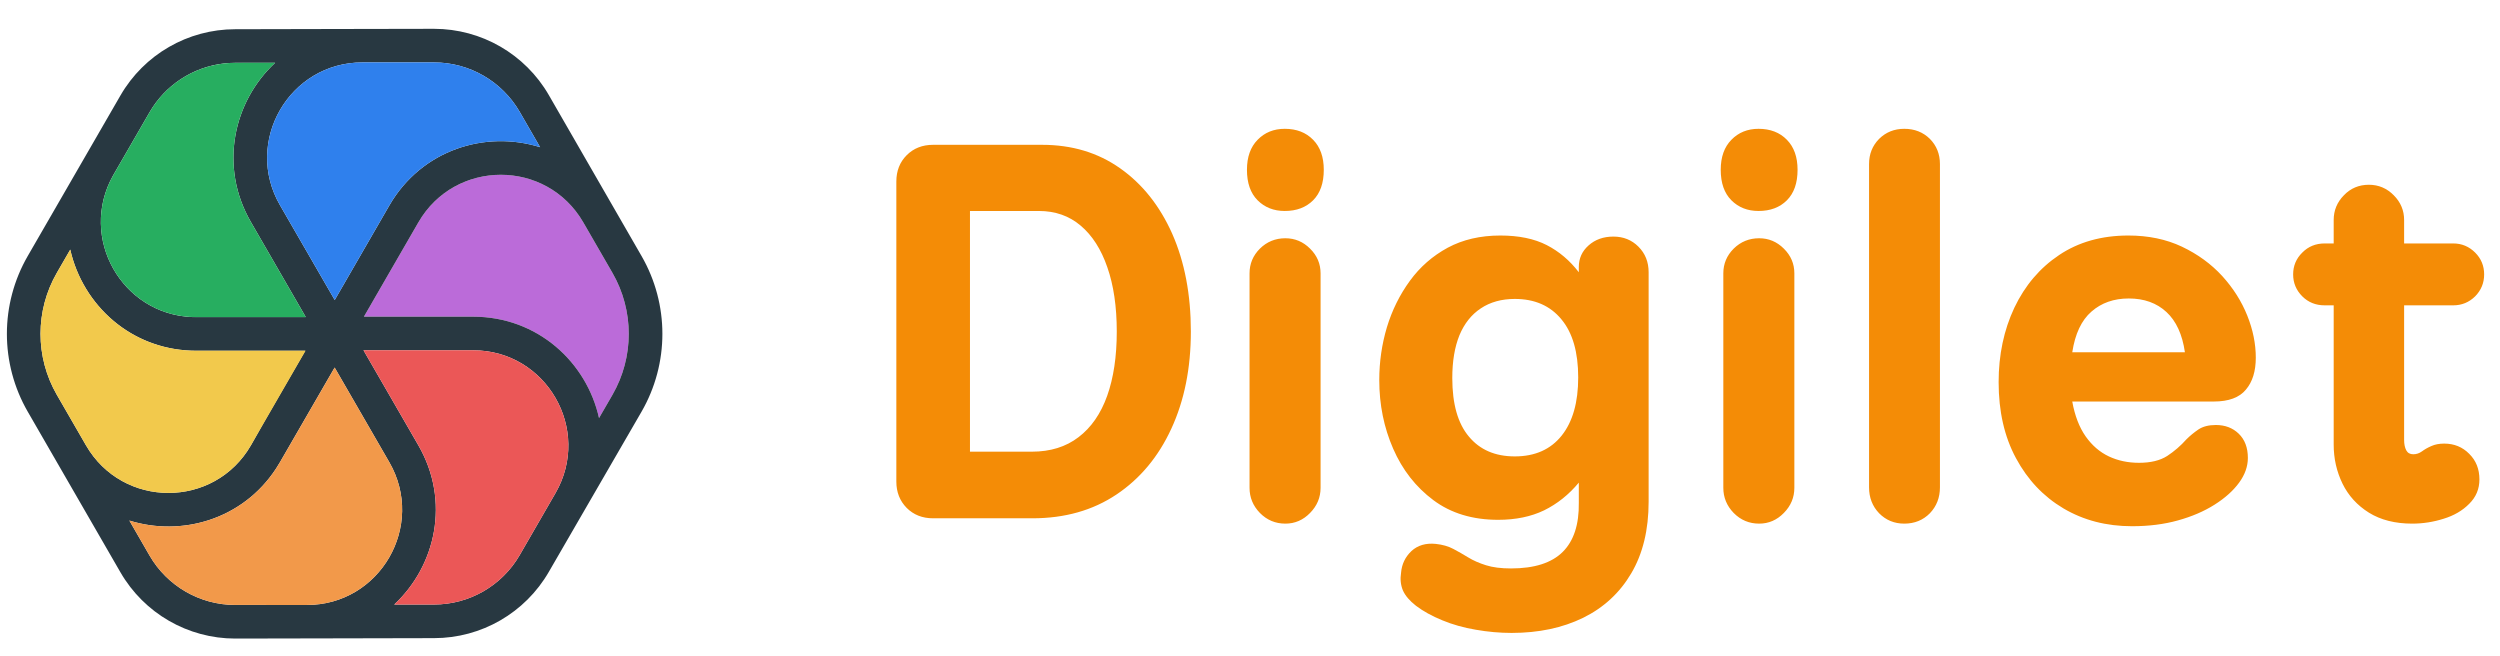
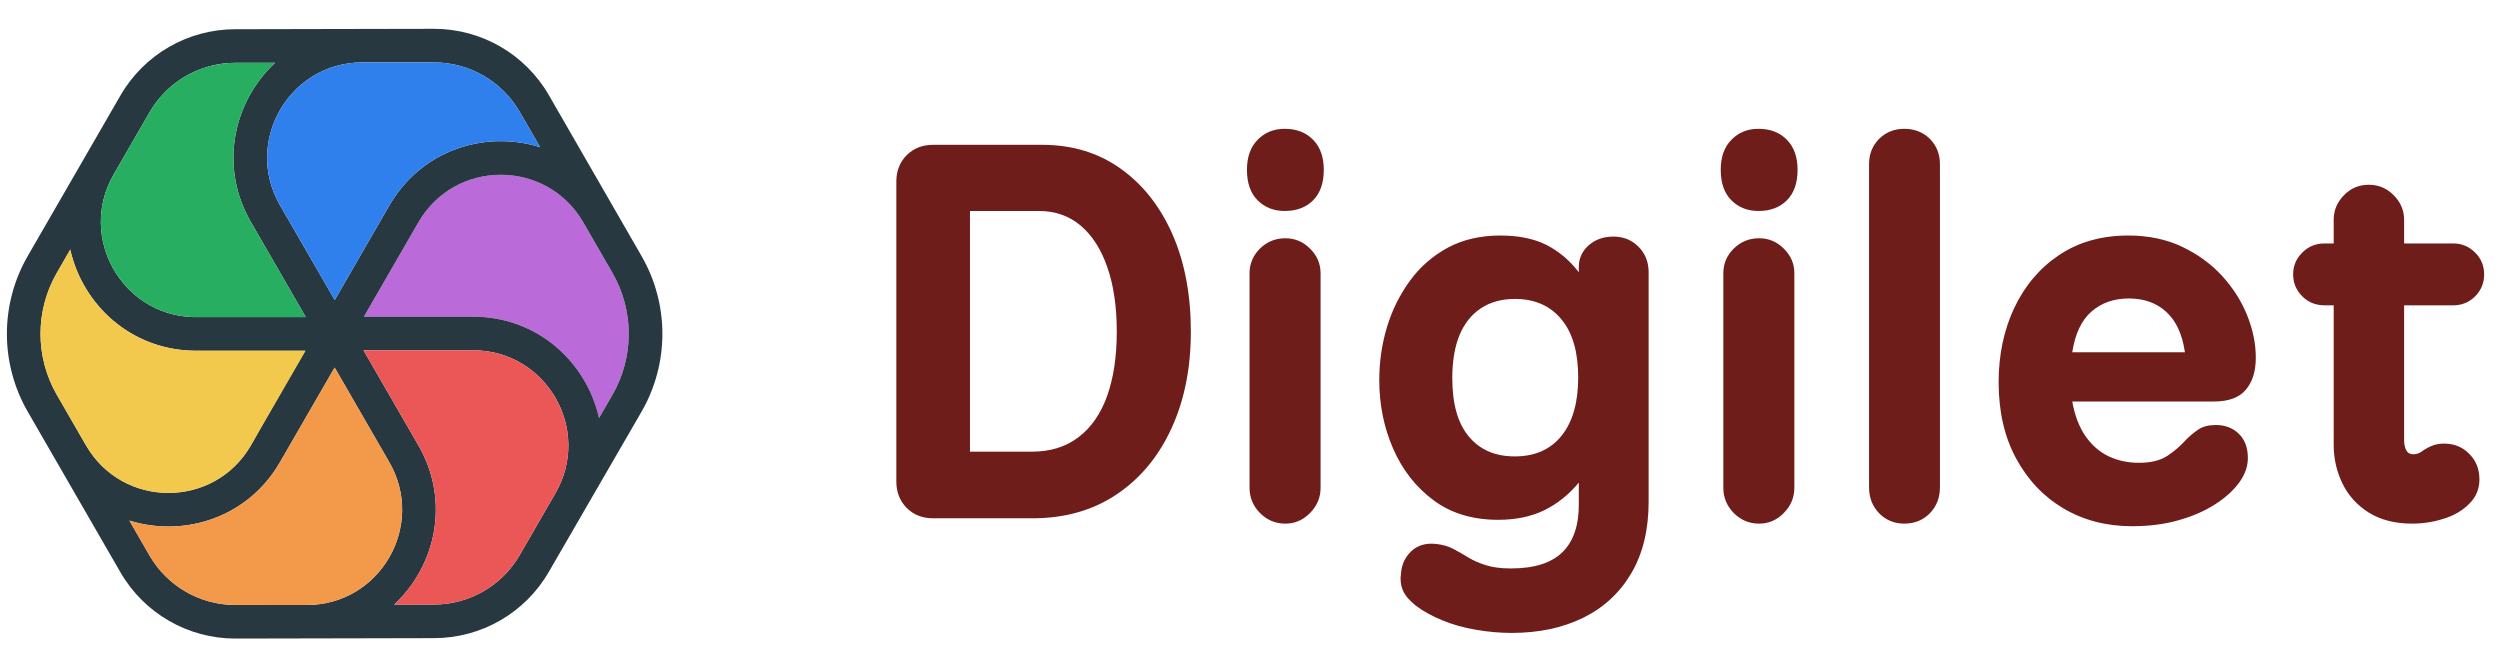
- <svg xmlns="http://www.w3.org/2000/svg" viewBox="0 0 164 43" data-logo="logo">
-   <g transform="translate(0, 1) rotate(0)" id="logogram" style="opacity: 1;">
-     <path fill="#BB6BD9" d="M38.265 13.589C35.86 9.425 29.849 9.425 27.444 13.589L23.873 19.774H31.03C35.278 19.774 38.486 22.776 39.296 26.427L40.174 24.906C41.605 22.427 41.605 19.374 40.174 16.896L38.265 13.589Z" />
-     <path fill="#283841" d="M28.472 0.89C31.579 0.89 34.45 2.548 36.003 5.238C38.034 8.754 40.053 12.277 42.084 15.793C43.909 18.954 43.909 22.847 42.084 26.008C40.06 29.512 38.026 33.01 36.003 36.514C34.45 39.204 31.579 40.862 28.472 40.862C24.124 40.863 19.778 40.891 15.429 40.89C12.323 40.889 9.453 39.232 7.9 36.542C5.872 33.031 3.849 29.518 1.821 26.008C-0.004 22.847 -0.004 18.953 1.821 15.793C3.848 12.284 5.873 8.774 7.9 5.265C9.453 2.575 12.323 0.918 15.43 0.917C19.778 0.916 24.124 0.889 28.472 0.89ZM18.046 3.121L15.43 3.121C13.36 3.122 11.431 4.108 10.216 5.747C10.07 5.945 9.934 6.151 9.809 6.367L7.461 10.435C7.443 10.465 7.426 10.495 7.409 10.525L7.409 10.526C5.145 14.594 7.982 19.605 12.594 19.798H20.04V19.774H20.043L16.459 13.566C14.345 9.906 15.32 5.653 18.046 3.121ZM21.953 23.111C22.938 24.818 23.92 26.527 24.91 28.232L25.536 29.317C27.941 33.482 24.934 38.688 20.124 38.687L15.43 38.685C13.111 38.685 10.969 37.448 9.809 35.44L8.486 33.149C11.904 34.22 15.901 33.091 18.096 29.76L18.096 29.759C18.191 29.615 18.282 29.467 18.37 29.315L21.953 23.111ZM20.026 22.009L17.338 26.662C17.041 27.177 16.758 27.698 16.461 28.212C14.056 32.377 8.045 32.377 5.64 28.212L3.731 24.905C2.3 22.427 2.3 19.374 3.731 16.895L4.609 15.374C5.018 17.195 6.023 18.854 7.456 20.057C8.817 21.2 10.562 21.931 12.549 22.003C12.656 22.007 12.763 22.009 12.871 22.009H20.026ZM23.845 21.978H31.03C35.839 21.978 38.845 27.184 36.44 31.348L34.094 35.412C32.934 37.42 30.791 38.657 28.472 38.657L25.86 38.658C28.584 36.126 29.558 31.873 27.446 28.215L23.845 21.978ZM21.958 18.681L18.368 12.464C15.963 8.299 18.97 3.094 23.779 3.094L28.472 3.095C30.791 3.095 32.934 4.332 34.094 6.34L35.431 8.656C31.863 7.531 27.659 8.808 25.535 12.486L21.958 18.681ZM27.444 13.589C29.849 9.425 35.86 9.425 38.265 13.589L40.175 16.896C41.605 19.374 41.605 22.427 40.175 24.906L39.296 26.427C38.486 22.776 35.278 19.774 31.03 19.774H23.873L27.444 13.589Z" clip-rule="evenodd" fill-rule="evenodd" />
-     <path fill="#EB5757" d="M25.86 38.658C28.584 36.126 29.558 31.873 27.446 28.215L23.845 21.979L31.03 21.979C35.839 21.979 38.845 27.184 36.44 31.348L34.094 35.412C32.934 37.42 30.791 38.657 28.472 38.658L25.86 38.658Z" />
-     <path fill="#F2994A" d="M8.487 33.149C12.052 34.267 16.249 32.989 18.37 29.315L21.953 23.111L25.536 29.317C27.941 33.482 24.934 38.688 20.124 38.687L15.43 38.685C13.111 38.685 10.969 37.448 9.809 35.44L8.487 33.149Z" />
-     <path fill="#F2C94C" d="M4.609 15.374L3.731 16.896C2.3 19.374 2.3 22.427 3.731 24.906L5.64 28.212C8.045 32.377 14.056 32.377 16.461 28.212L20.043 22.009H12.871C8.63 22.009 5.426 19.017 4.609 15.374Z" />
-     <path fill="#F2C94C" d="M7.408 10.528C7.239 10.832 7.098 11.141 6.985 11.453C7.098 11.14 7.239 10.83 7.409 10.526L7.408 10.528Z" />
-     <path fill="#27AE60" d="M18.046 3.121C15.32 5.653 14.345 9.906 16.459 13.566L20.061 19.804H12.871C8.062 19.804 5.056 14.599 7.461 10.435L9.809 6.367C10.969 4.359 13.111 3.122 15.43 3.122L18.046 3.121Z" />
-     <path fill="#2F80ED" d="M21.958 18.681L18.368 12.464C15.963 8.299 18.97 3.094 23.779 3.094L28.472 3.095C30.791 3.095 32.934 4.332 34.094 6.34L35.431 8.656C31.863 7.531 27.659 8.808 25.535 12.486L21.958 18.681Z" />
+ <svg xmlns="http://www.w3.org/2000/svg" data-logo="logo" viewBox="0 0 164 43">
+   <g style="opacity: 1;" id="logogram" transform="translate(0, 1) rotate(0)">
+     <path d="M38.265 13.589C35.86 9.425 29.849 9.425 27.444 13.589L23.873 19.774H31.03C35.278 19.774 38.486 22.776 39.296 26.427L40.174 24.906C41.605 22.427 41.605 19.374 40.174 16.896L38.265 13.589Z" fill="#BB6BD9" />
+     <path fill-rule="evenodd" clip-rule="evenodd" d="M28.472 0.89C31.579 0.89 34.45 2.548 36.003 5.238C38.034 8.754 40.053 12.277 42.084 15.793C43.909 18.954 43.909 22.847 42.084 26.008C40.06 29.512 38.026 33.01 36.003 36.514C34.45 39.204 31.579 40.862 28.472 40.862C24.124 40.863 19.778 40.891 15.429 40.89C12.323 40.889 9.453 39.232 7.9 36.542C5.872 33.031 3.849 29.518 1.821 26.008C-0.004 22.847 -0.004 18.953 1.821 15.793C3.848 12.284 5.873 8.774 7.9 5.265C9.453 2.575 12.323 0.918 15.43 0.917C19.778 0.916 24.124 0.889 28.472 0.89ZM18.046 3.121L15.43 3.121C13.36 3.122 11.431 4.108 10.216 5.747C10.07 5.945 9.934 6.151 9.809 6.367L7.461 10.435C7.443 10.465 7.426 10.495 7.409 10.525L7.409 10.526C5.145 14.594 7.982 19.605 12.594 19.798H20.04V19.774H20.043L16.459 13.566C14.345 9.906 15.32 5.653 18.046 3.121ZM21.953 23.111C22.938 24.818 23.92 26.527 24.91 28.232L25.536 29.317C27.941 33.482 24.934 38.688 20.124 38.687L15.43 38.685C13.111 38.685 10.969 37.448 9.809 35.44L8.486 33.149C11.904 34.22 15.901 33.091 18.096 29.76L18.096 29.759C18.191 29.615 18.282 29.467 18.37 29.315L21.953 23.111ZM20.026 22.009L17.338 26.662C17.041 27.177 16.758 27.698 16.461 28.212C14.056 32.377 8.045 32.377 5.64 28.212L3.731 24.905C2.3 22.427 2.3 19.374 3.731 16.895L4.609 15.374C5.018 17.195 6.023 18.854 7.456 20.057C8.817 21.2 10.562 21.931 12.549 22.003C12.656 22.007 12.763 22.009 12.871 22.009H20.026ZM23.845 21.978H31.03C35.839 21.978 38.845 27.184 36.44 31.348L34.094 35.412C32.934 37.42 30.791 38.657 28.472 38.657L25.86 38.658C28.584 36.126 29.558 31.873 27.446 28.215L23.845 21.978ZM21.958 18.681L18.368 12.464C15.963 8.299 18.97 3.094 23.779 3.094L28.472 3.095C30.791 3.095 32.934 4.332 34.094 6.34L35.431 8.656C31.863 7.531 27.659 8.808 25.535 12.486L21.958 18.681ZM27.444 13.589C29.849 9.425 35.86 9.425 38.265 13.589L40.175 16.896C41.605 19.374 41.605 22.427 40.175 24.906L39.296 26.427C38.486 22.776 35.278 19.774 31.03 19.774H23.873L27.444 13.589Z" fill="#283841" />
+     <path d="M25.86 38.658C28.584 36.126 29.558 31.873 27.446 28.215L23.845 21.979L31.03 21.979C35.839 21.979 38.845 27.184 36.44 31.348L34.094 35.412C32.934 37.42 30.791 38.657 28.472 38.658L25.86 38.658Z" fill="#EB5757" />
+     <path d="M8.487 33.149C12.052 34.267 16.249 32.989 18.37 29.315L21.953 23.111L25.536 29.317C27.941 33.482 24.934 38.688 20.124 38.687L15.43 38.685C13.111 38.685 10.969 37.448 9.809 35.44L8.487 33.149Z" fill="#F2994A" />
+     <path d="M4.609 15.374L3.731 16.896C2.3 19.374 2.3 22.427 3.731 24.906L5.64 28.212C8.045 32.377 14.056 32.377 16.461 28.212L20.043 22.009H12.871C8.63 22.009 5.426 19.017 4.609 15.374Z" fill="#F2C94C" />
+     <path d="M7.408 10.528C7.239 10.832 7.098 11.141 6.985 11.453C7.098 11.14 7.239 10.83 7.409 10.526L7.408 10.528Z" fill="#F2C94C" />
+     <path d="M18.046 3.121C15.32 5.653 14.345 9.906 16.459 13.566L20.061 19.804H12.871C8.062 19.804 5.056 14.599 7.461 10.435L9.809 6.367C10.969 4.359 13.111 3.122 15.43 3.122L18.046 3.121Z" fill="#27AE60" />
+     <path d="M21.958 18.681L18.368 12.464C15.963 8.299 18.97 3.094 23.779 3.094L28.472 3.095C30.791 3.095 32.934 4.332 34.094 6.34L35.431 8.656C31.863 7.531 27.659 8.808 25.535 12.486L21.958 18.681Z" fill="#2F80ED" />
  </g>
-   <g transform="translate(50, 1)" id="logotype" style="opacity: 1;">
-     <path d="M17.73 33L11.21 33Q10.16 33 9.48 32.32Q8.80 31.63 8.80 30.59L8.80 30.59L8.80 10.91Q8.80 9.86 9.48 9.18Q10.16 8.50 11.21 8.50L11.21 8.50L18.36 8.50Q21.30 8.50 23.48 10.04Q25.67 11.58 26.90 14.34Q28.12 17.11 28.12 20.75L28.12 20.75Q28.12 24.35 26.84 27.12Q25.57 29.88 23.24 31.44Q20.91 33 17.73 33L17.73 33ZM13.63 12.84L13.63 28.63L17.69 28.63Q19.51 28.63 20.75 27.68Q22.00 26.73 22.63 24.97Q23.26 23.20 23.26 20.75L23.26 20.75Q23.26 18.30 22.64 16.53Q22.03 14.76 20.89 13.80Q19.76 12.84 18.15 12.84L18.15 12.84L13.63 12.84ZM34.32 33.35L34.32 33.35Q33.34 33.35 32.65 32.65Q31.97 31.95 31.97 31.00L31.97 31.00L31.97 16.93Q31.97 15.99 32.65 15.31Q33.34 14.63 34.32 14.63L34.32 14.63Q35.26 14.63 35.94 15.31Q36.63 15.99 36.63 16.93L36.63 16.93L36.63 31.00Q36.63 31.95 35.94 32.65Q35.26 33.35 34.32 33.35ZM34.28 12.84L34.28 12.84Q33.20 12.84 32.50 12.14Q31.80 11.44 31.80 10.14L31.80 10.14Q31.80 8.88 32.50 8.17Q33.20 7.45 34.28 7.45L34.28 7.45Q35.44 7.45 36.14 8.17Q36.84 8.88 36.84 10.14L36.84 10.14Q36.84 11.44 36.14 12.14Q35.44 12.84 34.28 12.84ZM48.28 33.10L48.28 33.10Q45.76 33.10 44.03 31.81Q42.30 30.52 41.39 28.43Q40.48 26.35 40.48 23.93L40.48 23.93Q40.48 22.15 40.98 20.47Q41.49 18.79 42.49 17.42Q43.48 16.06 44.97 15.25Q46.46 14.45 48.42 14.45L48.42 14.45Q50.24 14.45 51.47 15.08Q52.69 15.71 53.57 16.86L53.57 16.86L53.57 16.51Q53.57 15.67 54.21 15.10Q54.86 14.52 55.84 14.52L55.84 14.52Q56.82 14.52 57.48 15.18Q58.15 15.85 58.15 16.86L58.15 16.86L58.15 31.91Q58.15 34.68 57.01 36.61Q55.88 38.53 53.85 39.53Q51.82 40.52 49.16 40.52L49.16 40.52Q48 40.52 46.81 40.31Q45.62 40.11 44.61 39.69Q43.59 39.27 42.89 38.74L42.89 38.74Q42.26 38.25 42.03 37.73Q41.81 37.20 41.91 36.57L41.91 36.57Q41.98 35.73 42.59 35.15Q43.21 34.58 44.19 34.68L44.19 34.68Q44.85 34.75 45.34 35.01Q45.83 35.27 46.32 35.57Q46.81 35.87 47.48 36.08Q48.14 36.29 49.12 36.29L49.12 36.29Q51.43 36.29 52.52 35.20Q53.60 34.12 53.57 31.98L53.57 31.98L53.57 30.66Q52.59 31.84 51.29 32.48Q50.00 33.10 48.28 33.10ZM49.37 28.94L49.37 28.94Q51.36 28.94 52.45 27.57Q53.53 26.21 53.53 23.76L53.53 23.76Q53.53 21.27 52.43 19.95Q51.33 18.61 49.37 18.61L49.37 18.61Q48.07 18.61 47.14 19.23Q46.22 19.84 45.74 20.99Q45.27 22.15 45.27 23.80L45.27 23.80Q45.27 26.35 46.36 27.64Q47.44 28.94 49.37 28.94ZM65.40 33.35L65.40 33.35Q64.42 33.35 63.73 32.65Q63.05 31.95 63.05 31.00L63.05 31.00L63.05 16.93Q63.05 15.99 63.73 15.31Q64.42 14.63 65.40 14.63L65.40 14.63Q66.34 14.63 67.02 15.31Q67.71 15.99 67.71 16.93L67.71 16.93L67.71 31.00Q67.71 31.95 67.02 32.65Q66.34 33.35 65.40 33.35ZM65.36 12.84L65.36 12.84Q64.28 12.84 63.58 12.14Q62.88 11.44 62.88 10.14L62.88 10.14Q62.88 8.88 63.58 8.17Q64.28 7.45 65.36 7.45L65.36 7.45Q66.52 7.45 67.22 8.17Q67.92 8.88 67.92 10.14L67.92 10.14Q67.92 11.44 67.22 12.14Q66.52 12.84 65.36 12.84ZM74.92 33.35L74.92 33.35Q73.94 33.35 73.27 32.67Q72.61 31.98 72.61 30.97L72.61 30.97L72.61 9.76Q72.61 8.78 73.27 8.11Q73.94 7.45 74.92 7.45L74.92 7.45Q75.93 7.45 76.60 8.11Q77.26 8.78 77.26 9.76L77.26 9.76L77.26 30.97Q77.26 31.98 76.60 32.67Q75.93 33.35 74.92 33.35ZM89.86 33.52L89.86 33.52Q87.34 33.52 85.36 32.35Q83.39 31.18 82.25 29.06Q81.11 26.95 81.11 24.07L81.11 24.07Q81.11 21.38 82.14 19.19Q83.18 17.00 85.08 15.73Q86.99 14.45 89.62 14.45L89.62 14.45Q91.58 14.45 93.13 15.18Q94.69 15.92 95.78 17.11Q96.86 18.30 97.42 19.70Q97.98 21.10 97.98 22.46L97.98 22.46Q97.98 23.80 97.33 24.56Q96.69 25.34 95.22 25.34L95.22 25.34L85.94 25.34Q86.19 26.73 86.82 27.63Q87.45 28.52 88.34 28.94Q89.23 29.36 90.32 29.36L90.32 29.36Q91.47 29.36 92.17 28.91Q92.87 28.45 93.43 27.82L93.43 27.82Q93.78 27.47 94.22 27.17Q94.66 26.88 95.36 26.88L95.36 26.88Q96.27 26.88 96.86 27.45Q97.46 28.03 97.46 29.04L97.46 29.04Q97.46 29.88 96.88 30.67Q96.30 31.46 95.27 32.11Q94.24 32.76 92.87 33.14Q91.51 33.52 89.86 33.52ZM85.94 22.11L85.94 22.11L93.33 22.11Q93.08 20.36 92.12 19.47Q91.16 18.58 89.65 18.58L89.65 18.58Q88.18 18.58 87.20 19.44Q86.22 20.29 85.94 22.11ZM108.24 33.35L108.24 33.35Q106.56 33.35 105.40 32.63Q104.25 31.91 103.67 30.73Q103.09 29.54 103.09 28.17L103.09 28.17L103.09 13.43Q103.09 12.49 103.76 11.81Q104.42 11.12 105.40 11.12L105.40 11.12Q106.35 11.12 107.03 11.81Q107.71 12.49 107.71 13.43L107.71 13.43L107.71 27.86Q107.71 28.27 107.85 28.54Q107.99 28.80 108.31 28.80L108.31 28.80Q108.62 28.80 108.88 28.61Q109.15 28.41 109.50 28.26Q109.85 28.10 110.34 28.10L110.34 28.10Q111.32 28.10 111.98 28.77Q112.65 29.43 112.65 30.45L112.65 30.45Q112.65 31.39 111.98 32.05Q111.32 32.72 110.30 33.03Q109.29 33.35 108.24 33.35ZM110.93 19.03L102.50 19.03Q101.62 19.03 101.03 18.44Q100.43 17.84 100.43 17.00L100.43 17.00Q100.43 16.16 101.03 15.57Q101.62 14.97 102.50 14.97L102.50 14.97L110.93 14.97Q111.77 14.97 112.37 15.57Q112.96 16.16 112.96 17.00L112.96 17.00Q112.96 17.84 112.37 18.44Q111.77 19.03 110.93 19.03L110.93 19.03Z" fill="#f48c06 " />
+   <g style="opacity: 1;" id="logotype" transform="translate(50, 1)">
+     <path fill="#6f1d1b" d="M17.73 33L11.21 33Q10.16 33 9.48 32.32Q8.80 31.63 8.80 30.59L8.80 30.59L8.80 10.91Q8.80 9.86 9.48 9.18Q10.16 8.50 11.21 8.50L11.21 8.50L18.36 8.50Q21.30 8.50 23.48 10.04Q25.67 11.58 26.90 14.34Q28.12 17.11 28.12 20.75L28.12 20.75Q28.12 24.35 26.84 27.12Q25.57 29.88 23.24 31.44Q20.91 33 17.73 33L17.73 33ZM13.63 12.84L13.63 28.63L17.69 28.63Q19.51 28.63 20.75 27.68Q22.00 26.73 22.63 24.97Q23.26 23.20 23.26 20.75L23.26 20.75Q23.26 18.30 22.64 16.53Q22.03 14.76 20.89 13.80Q19.76 12.84 18.15 12.84L18.15 12.84L13.63 12.84ZM34.32 33.35L34.32 33.35Q33.34 33.35 32.65 32.65Q31.97 31.95 31.97 31.00L31.97 31.00L31.97 16.93Q31.97 15.99 32.65 15.31Q33.34 14.63 34.32 14.63L34.32 14.63Q35.26 14.63 35.94 15.31Q36.63 15.99 36.63 16.93L36.63 16.93L36.63 31.00Q36.63 31.95 35.94 32.65Q35.26 33.35 34.32 33.35ZM34.28 12.84L34.28 12.84Q33.20 12.84 32.50 12.14Q31.80 11.44 31.80 10.14L31.80 10.14Q31.80 8.88 32.50 8.17Q33.20 7.45 34.28 7.45L34.28 7.45Q35.44 7.45 36.14 8.17Q36.84 8.88 36.84 10.14L36.84 10.14Q36.84 11.44 36.14 12.14Q35.44 12.84 34.28 12.84ZM48.28 33.10L48.28 33.10Q45.76 33.10 44.03 31.81Q42.30 30.52 41.39 28.43Q40.48 26.35 40.48 23.93L40.48 23.93Q40.48 22.15 40.98 20.47Q41.49 18.79 42.49 17.42Q43.48 16.06 44.97 15.25Q46.46 14.45 48.42 14.45L48.42 14.45Q50.24 14.45 51.47 15.08Q52.69 15.71 53.57 16.86L53.57 16.86L53.57 16.51Q53.57 15.67 54.21 15.10Q54.86 14.52 55.84 14.52L55.84 14.52Q56.82 14.52 57.48 15.18Q58.15 15.85 58.15 16.86L58.15 16.86L58.15 31.91Q58.15 34.68 57.01 36.61Q55.88 38.53 53.85 39.53Q51.82 40.52 49.16 40.52L49.16 40.52Q48 40.52 46.81 40.31Q45.62 40.11 44.61 39.69Q43.59 39.27 42.89 38.74L42.89 38.74Q42.26 38.25 42.03 37.73Q41.81 37.20 41.91 36.57L41.91 36.57Q41.98 35.73 42.59 35.15Q43.21 34.58 44.19 34.68L44.19 34.68Q44.85 34.75 45.34 35.01Q45.83 35.27 46.32 35.57Q46.81 35.87 47.48 36.08Q48.14 36.29 49.12 36.29L49.12 36.29Q51.43 36.29 52.52 35.20Q53.60 34.12 53.57 31.98L53.57 31.98L53.57 30.66Q52.59 31.84 51.29 32.48Q50.00 33.10 48.28 33.10ZM49.37 28.94L49.37 28.94Q51.36 28.94 52.45 27.57Q53.53 26.21 53.53 23.76L53.53 23.76Q53.53 21.27 52.43 19.95Q51.33 18.61 49.37 18.61L49.37 18.61Q48.07 18.61 47.14 19.23Q46.22 19.84 45.74 20.99Q45.27 22.15 45.27 23.80L45.27 23.80Q45.27 26.35 46.36 27.64Q47.44 28.94 49.37 28.94ZM65.40 33.35L65.40 33.35Q64.42 33.35 63.73 32.65Q63.05 31.95 63.05 31.00L63.05 31.00L63.05 16.93Q63.05 15.99 63.73 15.31Q64.42 14.63 65.40 14.63L65.40 14.63Q66.34 14.63 67.02 15.31Q67.71 15.99 67.71 16.93L67.71 16.93L67.71 31.00Q67.71 31.95 67.02 32.65Q66.34 33.35 65.40 33.35ZM65.36 12.84L65.36 12.84Q64.28 12.84 63.58 12.14Q62.88 11.44 62.88 10.14L62.88 10.14Q62.88 8.88 63.58 8.17Q64.28 7.45 65.36 7.45L65.36 7.45Q66.52 7.45 67.22 8.17Q67.92 8.88 67.92 10.14L67.92 10.14Q67.92 11.44 67.22 12.14Q66.52 12.84 65.36 12.84ZM74.92 33.35L74.92 33.35Q73.94 33.35 73.27 32.67Q72.61 31.98 72.61 30.97L72.61 30.97L72.61 9.76Q72.61 8.78 73.27 8.11Q73.94 7.45 74.92 7.45L74.92 7.45Q75.93 7.45 76.60 8.11Q77.26 8.78 77.26 9.76L77.26 9.76L77.26 30.97Q77.26 31.98 76.60 32.67Q75.93 33.35 74.92 33.35ZM89.86 33.52L89.86 33.52Q87.34 33.52 85.36 32.35Q83.39 31.18 82.25 29.06Q81.11 26.95 81.11 24.07L81.11 24.07Q81.11 21.38 82.14 19.19Q83.18 17.00 85.08 15.73Q86.99 14.45 89.62 14.45L89.62 14.45Q91.58 14.45 93.13 15.18Q94.69 15.92 95.78 17.11Q96.86 18.30 97.42 19.70Q97.98 21.10 97.98 22.46L97.98 22.46Q97.98 23.80 97.33 24.56Q96.69 25.34 95.22 25.34L95.22 25.34L85.94 25.34Q86.19 26.73 86.82 27.63Q87.45 28.52 88.34 28.94Q89.23 29.36 90.32 29.36L90.32 29.36Q91.47 29.36 92.17 28.91Q92.87 28.45 93.43 27.82L93.43 27.82Q93.78 27.47 94.22 27.17Q94.66 26.88 95.36 26.88L95.36 26.88Q96.27 26.88 96.86 27.45Q97.46 28.03 97.46 29.04L97.46 29.04Q97.46 29.88 96.88 30.67Q96.30 31.46 95.27 32.11Q94.24 32.76 92.87 33.14Q91.51 33.52 89.86 33.52ZM85.94 22.11L85.94 22.11L93.33 22.11Q93.08 20.36 92.12 19.47Q91.16 18.58 89.65 18.58L89.65 18.58Q88.18 18.58 87.20 19.44Q86.22 20.29 85.94 22.11ZM108.24 33.35L108.24 33.35Q106.56 33.35 105.40 32.63Q104.25 31.91 103.67 30.73Q103.09 29.54 103.09 28.17L103.09 28.17L103.09 13.43Q103.09 12.49 103.76 11.81Q104.42 11.12 105.40 11.12L105.40 11.12Q106.35 11.12 107.03 11.81Q107.71 12.49 107.71 13.43L107.71 13.43L107.71 27.86Q107.71 28.27 107.85 28.54Q107.99 28.80 108.31 28.80L108.31 28.80Q108.62 28.80 108.88 28.61Q109.15 28.41 109.50 28.26Q109.85 28.10 110.34 28.10L110.34 28.10Q111.32 28.10 111.98 28.77Q112.65 29.43 112.65 30.45L112.65 30.45Q112.65 31.39 111.98 32.05Q111.32 32.72 110.30 33.03Q109.29 33.35 108.24 33.35ZM110.93 19.03L102.50 19.03Q101.62 19.03 101.03 18.44Q100.43 17.84 100.43 17.00L100.43 17.00Q100.43 16.16 101.03 15.57Q101.62 14.97 102.50 14.97L102.50 14.97L110.93 14.97Q111.77 14.97 112.37 15.57Q112.96 16.16 112.96 17.00L112.96 17.00Q112.96 17.84 112.37 18.44Q111.77 19.03 110.93 19.03L110.93 19.03Z" />
  </g>
</svg>
